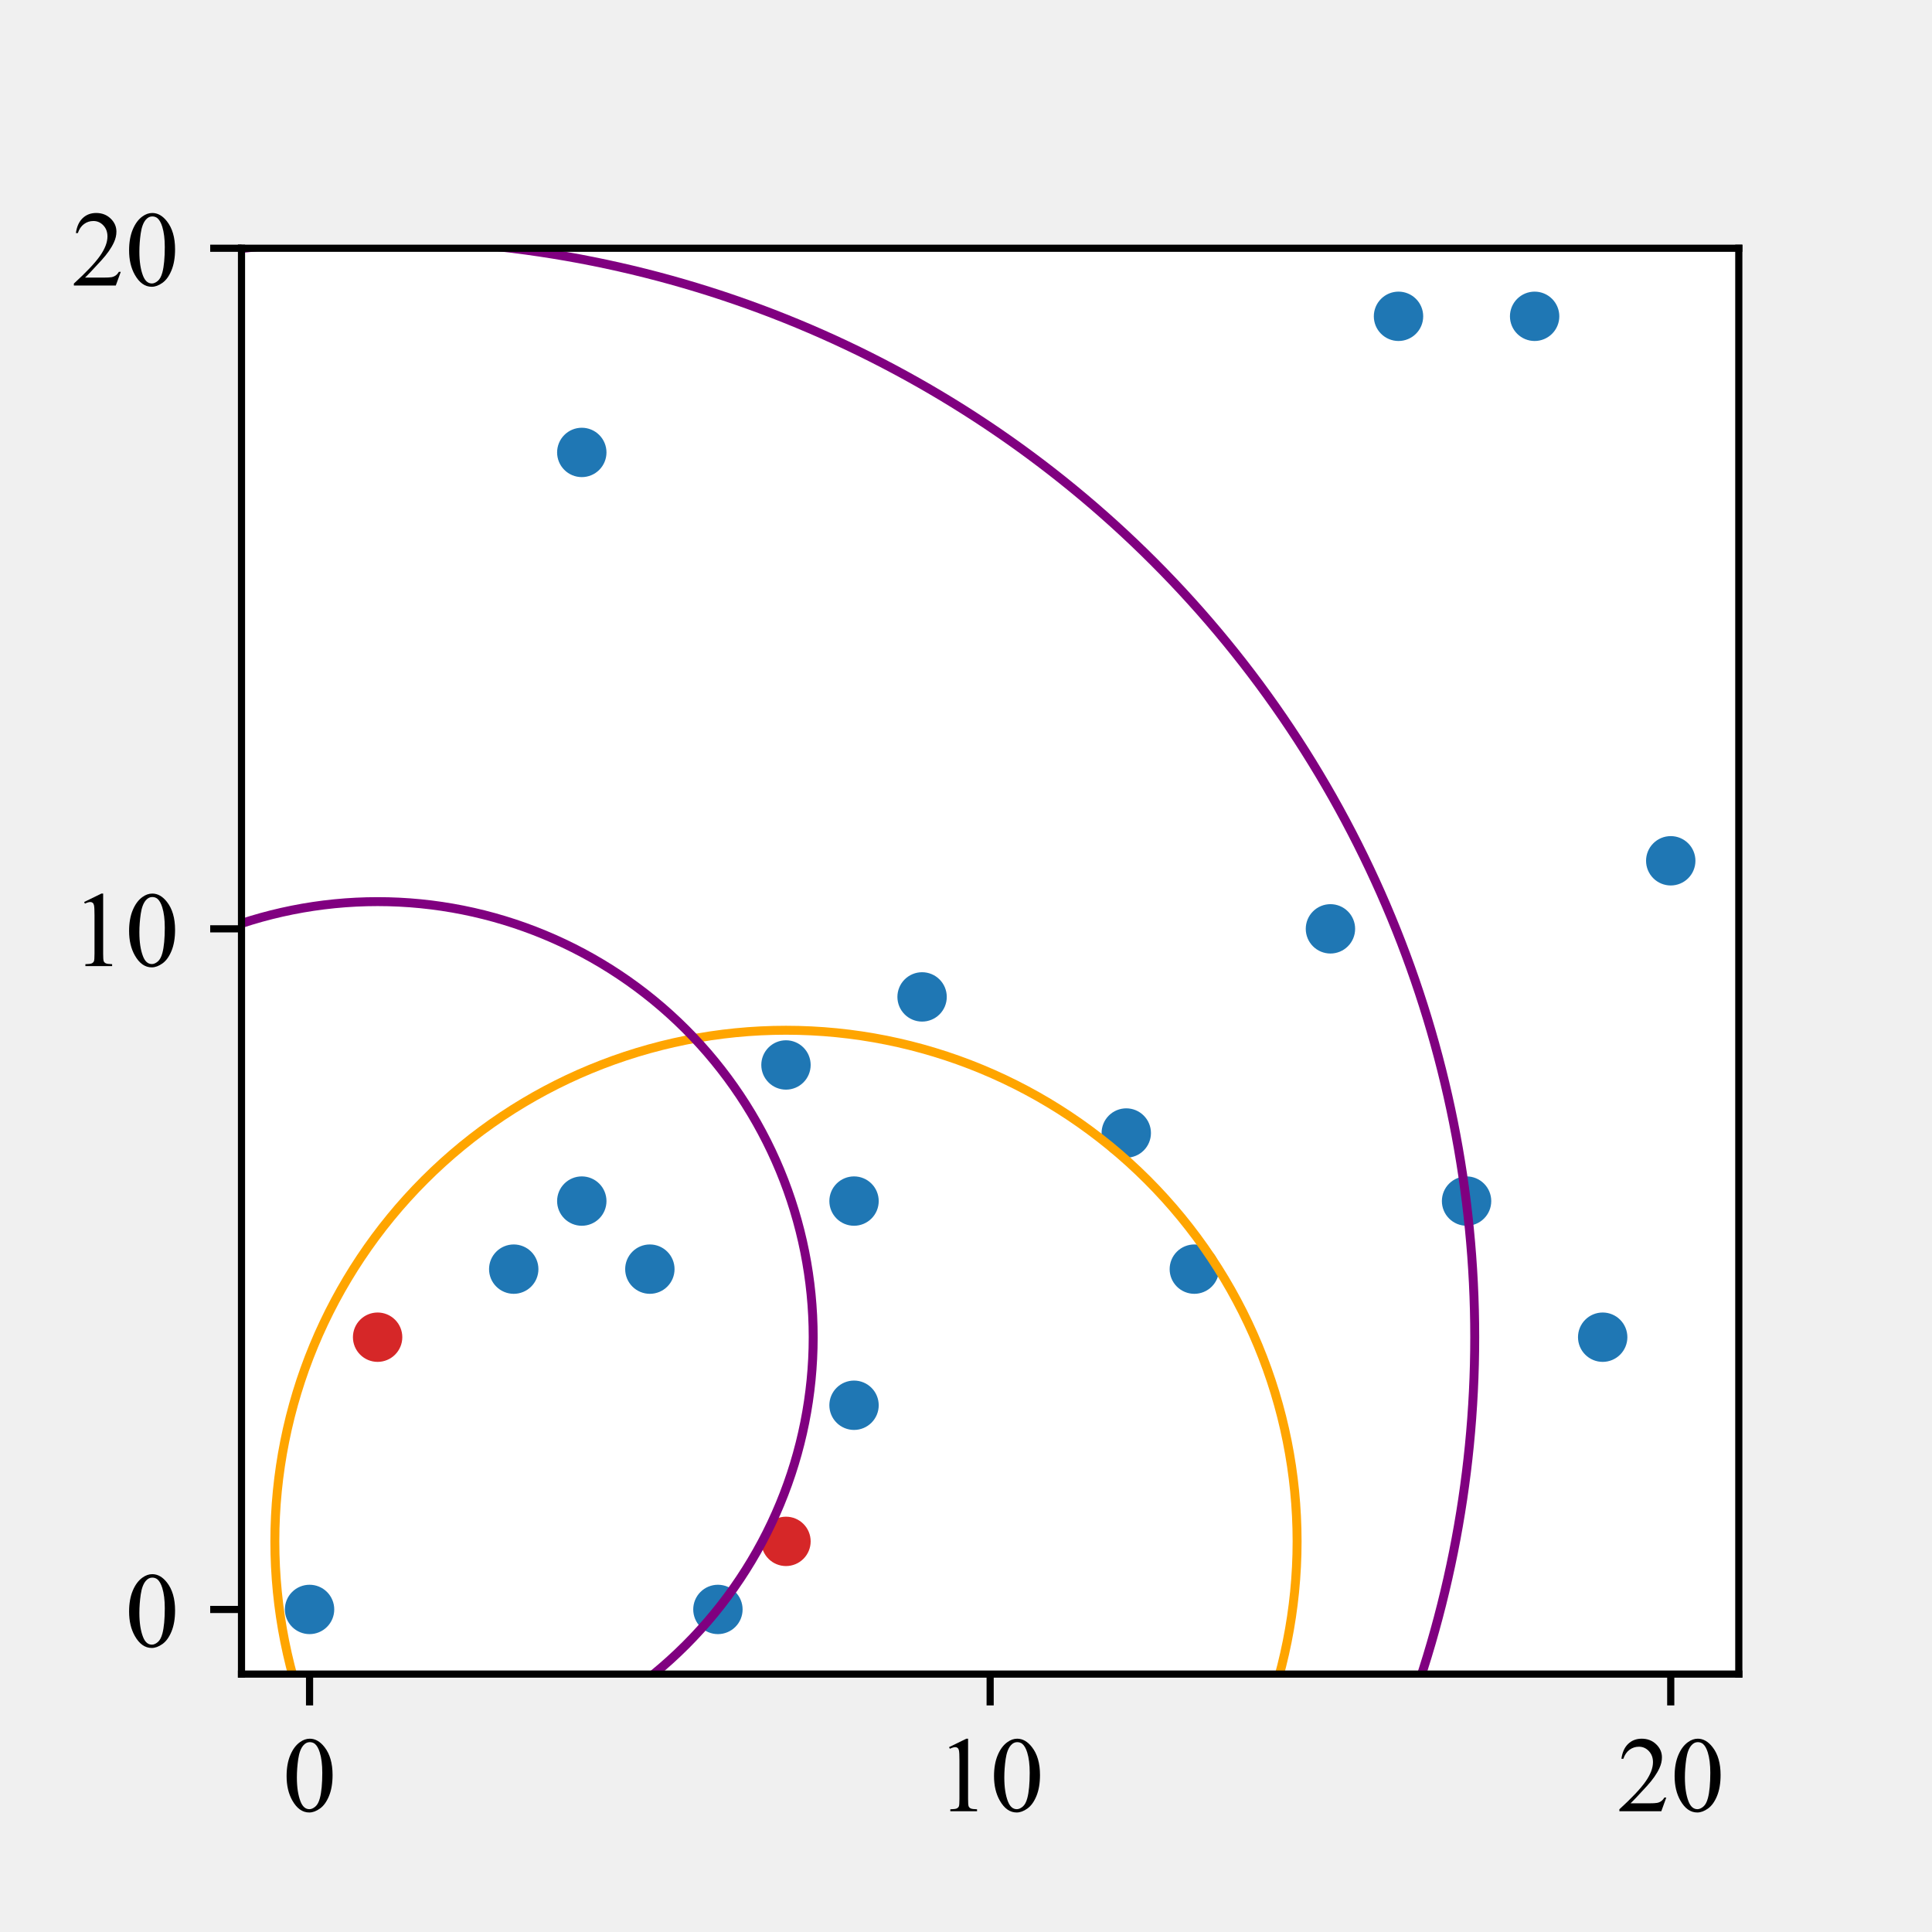
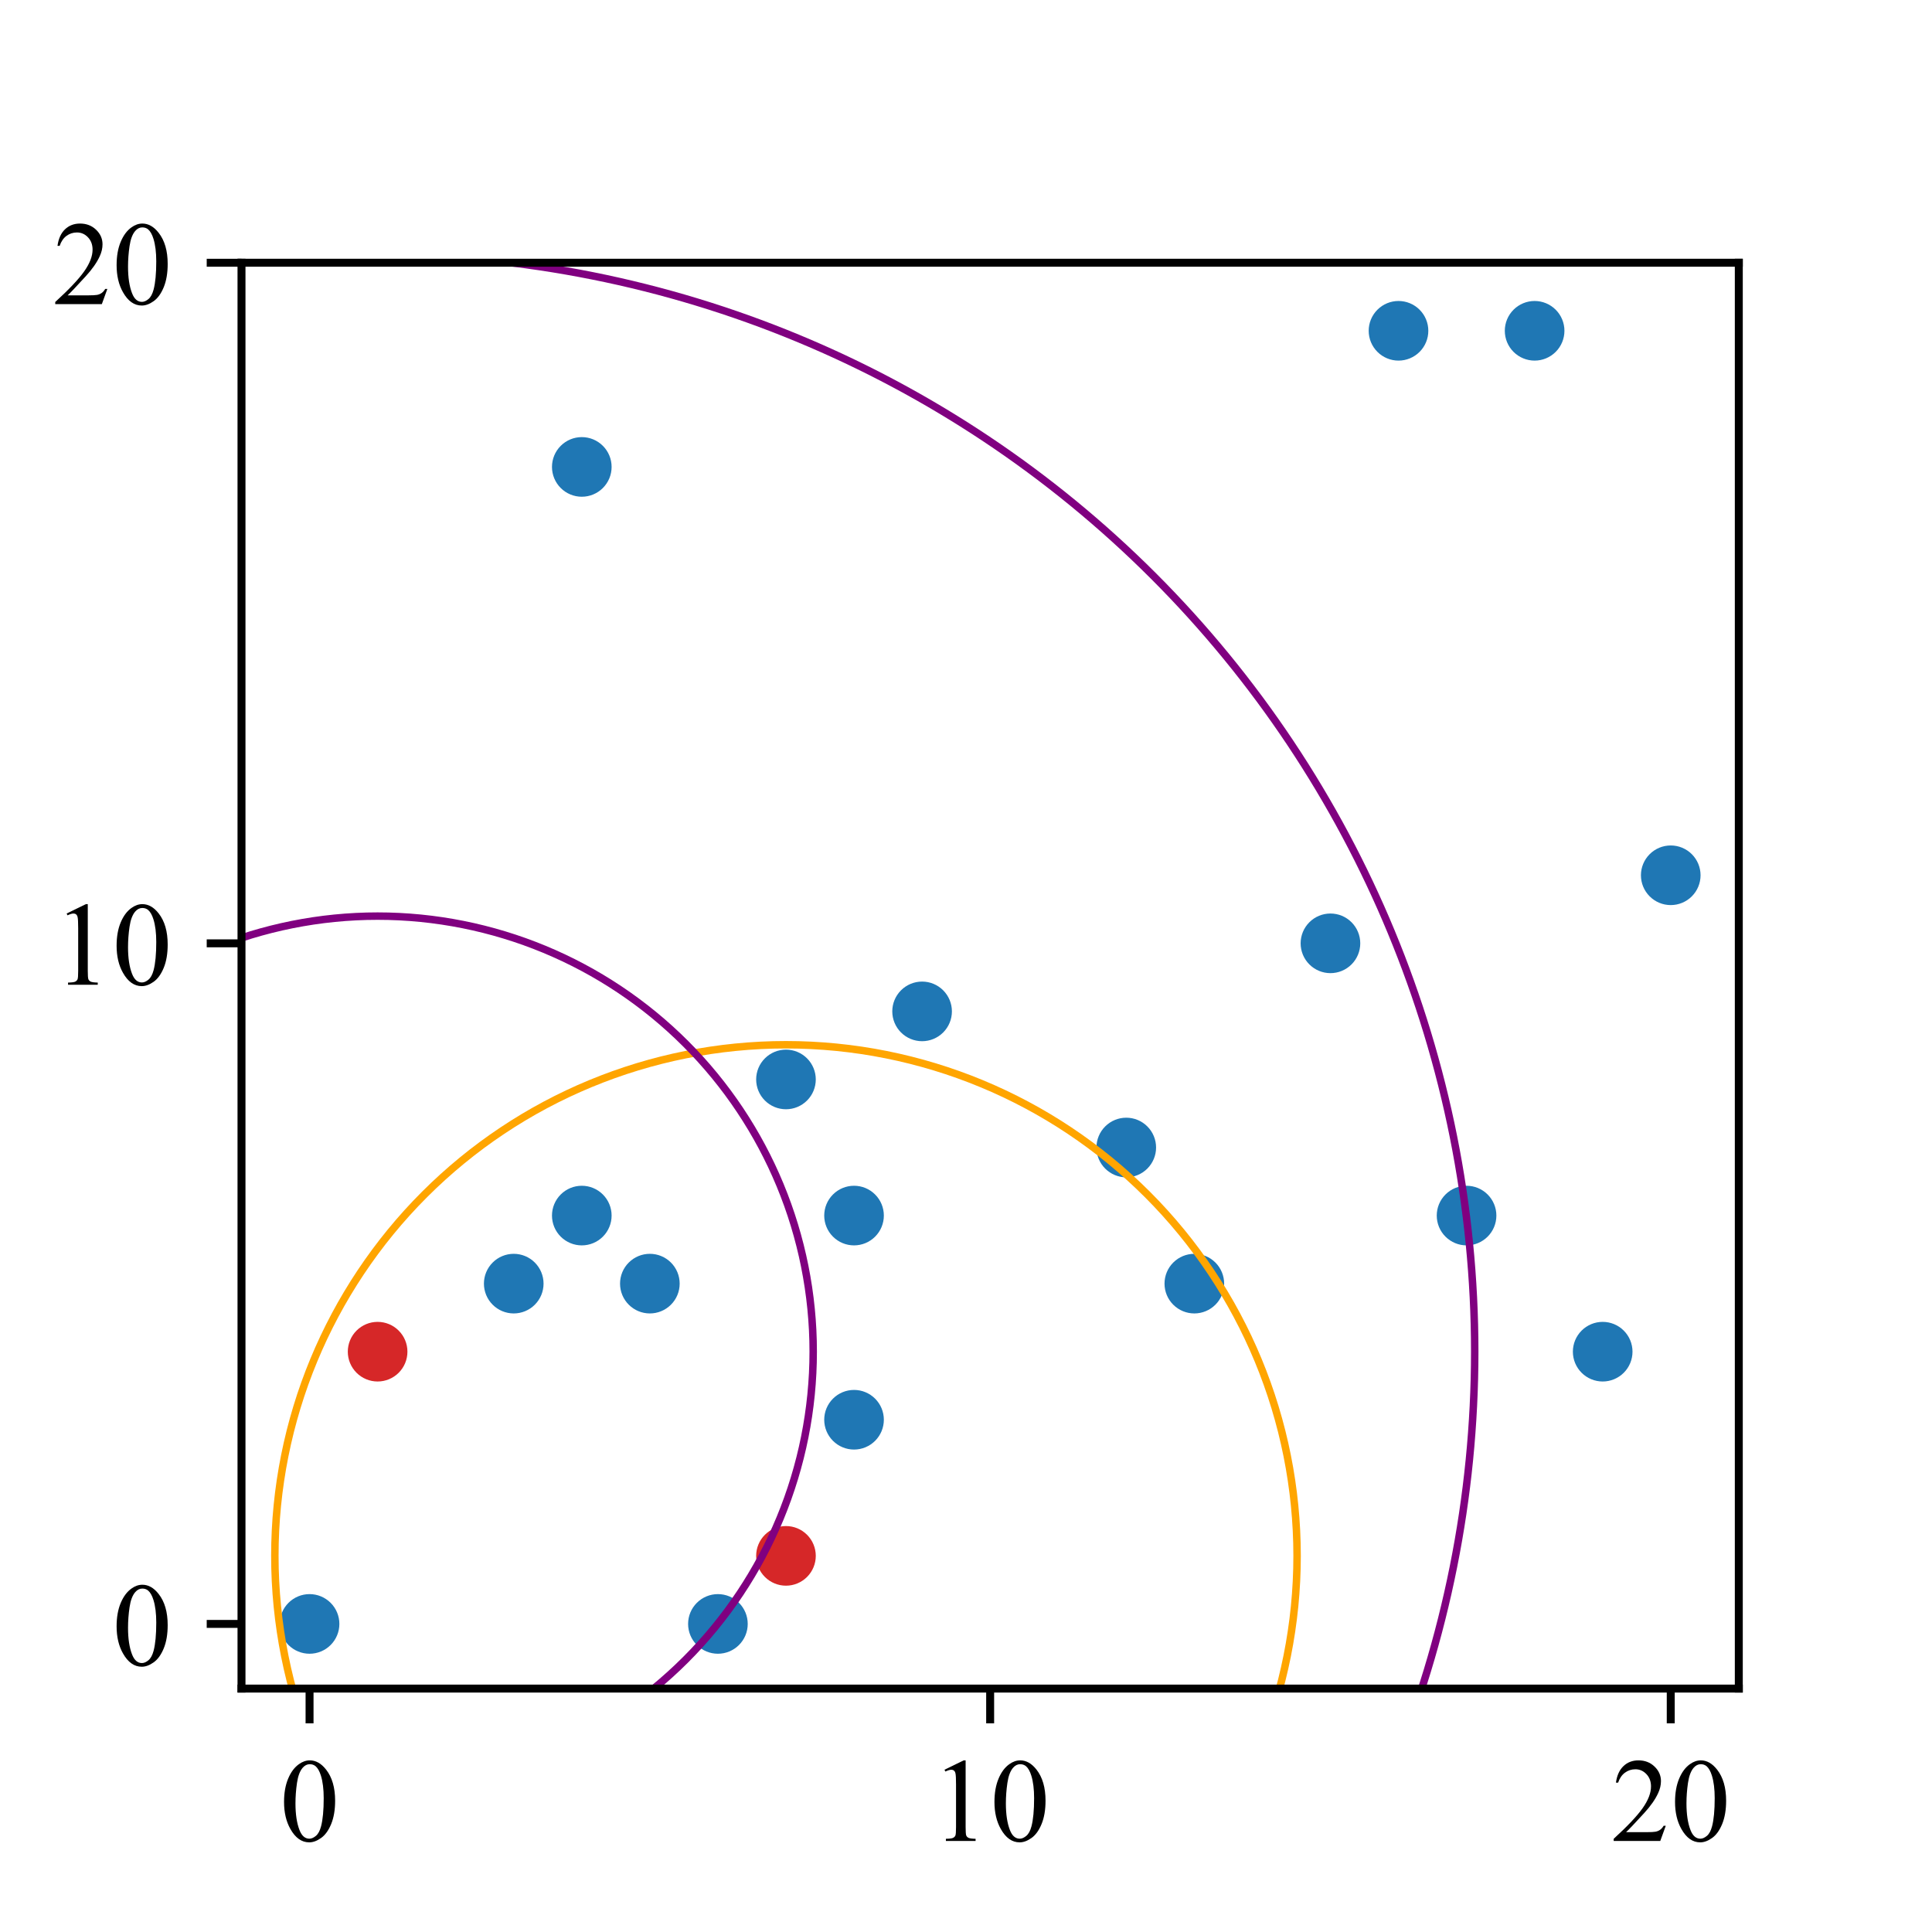
- <svg xmlns="http://www.w3.org/2000/svg" xmlns:xlink="http://www.w3.org/1999/xlink" width="216pt" height="216pt" viewBox="0 0 216 216" version="1.1">
+ <svg xmlns="http://www.w3.org/2000/svg" xmlns:xlink="http://www.w3.org/1999/xlink" width="194.4pt" height="194.4pt" viewBox="0 0 194.4 194.4" version="1.1">
  <defs>
    <style type="text/css">*{stroke-linejoin: round; stroke-linecap: butt}</style>
  </defs>
  <g id="figure_1">
    <g id="patch_1">
-       <path d="M 0 216  L 216 216  L 216 0  L 0 0  L 0 216  z " style="fill: none" />
+       <path d="M 0 194.4  L 194.4 194.4  L 194.4 0  L 0 0  z " style="fill: #ffffff" />
    </g>
    <g id="axes_1">
      <g id="patch_2">
-         <path d="M 27 187.165  L 194.4 187.165  L 194.4 27.755  L 27 27.755  z " style="fill: #ffffff" />
+         <path d="M 24.3 169.907  L 174.96 169.907  L 174.96 26.437  L 24.3 26.437  z " style="fill: #ffffff" />
      </g>
      <g id="PathCollection_1">
        <defs>
-           <path id="C0_0_7000279d3a" d="M 0 3  C 0.796 3 1.559 2.684 2.121 2.121  C 2.684 1.559 3 0.796 3 -0  C 3 -0.796 2.684 -1.559 2.121 -2.121  C 1.559 -2.684 0.796 -3 0 -3  C -0.796 -3 -1.559 -2.684 -2.121 -2.121  C -2.684 -1.559 -3 -0.796 -3 0  C -3 0.796 -2.684 1.559 -2.121 2.121  C -1.559 2.684 -0.796 3 0 3  z " />
+           <path id="C0_0_34744ad3b9" d="M 0 3  C 0.796 3 1.559 2.684 2.121 2.121  C 2.684 1.559 3 0.796 3 -0  C 3 -0.796 2.684 -1.559 2.121 -2.121  C 1.559 -2.684 0.796 -3 0 -3  C -0.796 -3 -1.559 -2.684 -2.121 -2.121  C -2.684 -1.559 -3 -0.796 -3 0  C -3 0.796 -2.684 1.559 -2.121 2.121  C -1.559 2.684 -0.796 3 0 3  z " />
        </defs>
-         <g clip-path="url(#pe117f43b88)">
-           <use xlink:href="#C0_0_7000279d3a" x="133.527" y="141.891" style="fill: #1f77b4; stroke: #ffffff; stroke-width: 0.48" />
-         </g>
-         <g clip-path="url(#pe117f43b88)">
-           <use xlink:href="#C0_0_7000279d3a" x="179.182" y="149.5" style="fill: #1f77b4; stroke: #ffffff; stroke-width: 0.48" />
-         </g>
-         <g clip-path="url(#pe117f43b88)">
-           <use xlink:href="#C0_0_7000279d3a" x="80.264" y="179.937" style="fill: #1f77b4; stroke: #ffffff; stroke-width: 0.48" />
-         </g>
-         <g clip-path="url(#pe117f43b88)">
-           <use xlink:href="#C0_0_7000279d3a" x="125.918" y="126.673" style="fill: #1f77b4; stroke: #ffffff; stroke-width: 0.48" />
-         </g>
-         <g clip-path="url(#pe117f43b88)">
-           <use xlink:href="#C0_0_7000279d3a" x="163.964" y="134.282" style="fill: #1f77b4; stroke: #ffffff; stroke-width: 0.48" />
-         </g>
-         <g clip-path="url(#pe117f43b88)">
-           <use xlink:href="#C0_0_7000279d3a" x="148.745" y="103.846" style="fill: #1f77b4; stroke: #ffffff; stroke-width: 0.48" />
-         </g>
-         <g clip-path="url(#pe117f43b88)">
-           <use xlink:href="#C0_0_7000279d3a" x="156.355" y="35.364" style="fill: #1f77b4; stroke: #ffffff; stroke-width: 0.48" />
-         </g>
-         <g clip-path="url(#pe117f43b88)">
-           <use xlink:href="#C0_0_7000279d3a" x="65.045" y="50.582" style="fill: #1f77b4; stroke: #ffffff; stroke-width: 0.48" />
-         </g>
-         <g clip-path="url(#pe117f43b88)">
-           <use xlink:href="#C0_0_7000279d3a" x="87.873" y="172.327" style="fill: #d62728; stroke: #ffffff; stroke-width: 0.48" />
-         </g>
-         <g clip-path="url(#pe117f43b88)">
-           <use xlink:href="#C0_0_7000279d3a" x="186.791" y="96.237" style="fill: #1f77b4; stroke: #ffffff; stroke-width: 0.48" />
-         </g>
-         <g clip-path="url(#pe117f43b88)">
-           <use xlink:href="#C0_0_7000279d3a" x="95.482" y="157.109" style="fill: #1f77b4; stroke: #ffffff; stroke-width: 0.48" />
-         </g>
-         <g clip-path="url(#pe117f43b88)">
-           <use xlink:href="#C0_0_7000279d3a" x="103.091" y="111.455" style="fill: #1f77b4; stroke: #ffffff; stroke-width: 0.48" />
-         </g>
-         <g clip-path="url(#pe117f43b88)">
-           <use xlink:href="#C0_0_7000279d3a" x="57.436" y="141.891" style="fill: #1f77b4; stroke: #ffffff; stroke-width: 0.48" />
-         </g>
-         <g clip-path="url(#pe117f43b88)">
-           <use xlink:href="#C0_0_7000279d3a" x="171.573" y="35.364" style="fill: #1f77b4; stroke: #ffffff; stroke-width: 0.48" />
-         </g>
-         <g clip-path="url(#pe117f43b88)">
-           <use xlink:href="#C0_0_7000279d3a" x="42.218" y="149.5" style="fill: #d62728; stroke: #ffffff; stroke-width: 0.48" />
-         </g>
-         <g clip-path="url(#pe117f43b88)">
-           <use xlink:href="#C0_0_7000279d3a" x="87.873" y="119.064" style="fill: #1f77b4; stroke: #ffffff; stroke-width: 0.48" />
-         </g>
-         <g clip-path="url(#pe117f43b88)">
-           <use xlink:href="#C0_0_7000279d3a" x="95.482" y="134.282" style="fill: #1f77b4; stroke: #ffffff; stroke-width: 0.48" />
-         </g>
-         <g clip-path="url(#pe117f43b88)">
-           <use xlink:href="#C0_0_7000279d3a" x="72.655" y="141.891" style="fill: #1f77b4; stroke: #ffffff; stroke-width: 0.48" />
-         </g>
-         <g clip-path="url(#pe117f43b88)">
-           <use xlink:href="#C0_0_7000279d3a" x="34.609" y="179.937" style="fill: #1f77b4; stroke: #ffffff; stroke-width: 0.48" />
-         </g>
-         <g clip-path="url(#pe117f43b88)">
-           <use xlink:href="#C0_0_7000279d3a" x="65.045" y="134.282" style="fill: #1f77b4; stroke: #ffffff; stroke-width: 0.48" />
+         <g clip-path="url(#p81093926c2)">
+           <use xlink:href="#C0_0_34744ad3b9" x="120.175" y="129.16" style="fill: #1f77b4" />
+         </g>
+         <g clip-path="url(#p81093926c2)">
+           <use xlink:href="#C0_0_34744ad3b9" x="161.264" y="136.008" style="fill: #1f77b4" />
+         </g>
+         <g clip-path="url(#p81093926c2)">
+           <use xlink:href="#C0_0_34744ad3b9" x="72.237" y="163.401" style="fill: #1f77b4" />
+         </g>
+         <g clip-path="url(#p81093926c2)">
+           <use xlink:href="#C0_0_34744ad3b9" x="113.326" y="115.464" style="fill: #1f77b4" />
+         </g>
+         <g clip-path="url(#p81093926c2)">
+           <use xlink:href="#C0_0_34744ad3b9" x="147.567" y="122.312" style="fill: #1f77b4" />
+         </g>
+         <g clip-path="url(#p81093926c2)">
+           <use xlink:href="#C0_0_34744ad3b9" x="133.871" y="94.919" style="fill: #1f77b4" />
+         </g>
+         <g clip-path="url(#p81093926c2)">
+           <use xlink:href="#C0_0_34744ad3b9" x="140.719" y="33.285" style="fill: #1f77b4" />
+         </g>
+         <g clip-path="url(#p81093926c2)">
+           <use xlink:href="#C0_0_34744ad3b9" x="58.541" y="46.982" style="fill: #1f77b4" />
+         </g>
+         <g clip-path="url(#p81093926c2)">
+           <use xlink:href="#C0_0_34744ad3b9" x="79.085" y="156.553" style="fill: #d62728" />
+         </g>
+         <g clip-path="url(#p81093926c2)">
+           <use xlink:href="#C0_0_34744ad3b9" x="168.112" y="88.071" style="fill: #1f77b4" />
+         </g>
+         <g clip-path="url(#p81093926c2)">
+           <use xlink:href="#C0_0_34744ad3b9" x="85.934" y="142.856" style="fill: #1f77b4" />
+         </g>
+         <g clip-path="url(#p81093926c2)">
+           <use xlink:href="#C0_0_34744ad3b9" x="92.782" y="101.767" style="fill: #1f77b4" />
+         </g>
+         <g clip-path="url(#p81093926c2)">
+           <use xlink:href="#C0_0_34744ad3b9" x="51.693" y="129.16" style="fill: #1f77b4" />
+         </g>
+         <g clip-path="url(#p81093926c2)">
+           <use xlink:href="#C0_0_34744ad3b9" x="154.415" y="33.285" style="fill: #1f77b4" />
+         </g>
+         <g clip-path="url(#p81093926c2)">
+           <use xlink:href="#C0_0_34744ad3b9" x="37.996" y="136.008" style="fill: #d62728" />
+         </g>
+         <g clip-path="url(#p81093926c2)">
+           <use xlink:href="#C0_0_34744ad3b9" x="79.085" y="108.615" style="fill: #1f77b4" />
+         </g>
+         <g clip-path="url(#p81093926c2)">
+           <use xlink:href="#C0_0_34744ad3b9" x="85.934" y="122.312" style="fill: #1f77b4" />
+         </g>
+         <g clip-path="url(#p81093926c2)">
+           <use xlink:href="#C0_0_34744ad3b9" x="65.389" y="129.16" style="fill: #1f77b4" />
+         </g>
+         <g clip-path="url(#p81093926c2)">
+           <use xlink:href="#C0_0_34744ad3b9" x="31.148" y="163.401" style="fill: #1f77b4" />
+         </g>
+         <g clip-path="url(#p81093926c2)">
+           <use xlink:href="#C0_0_34744ad3b9" x="58.541" y="122.312" style="fill: #1f77b4" />
        </g>
      </g>
      <g id="PathCollection_2" />
      <g id="PathCollection_3" />
      <g id="patch_3">
-         <path d="M 87.873 229.472  C 103.028 229.472 117.564 223.451 128.28 212.735  C 138.996 202.019 145.017 187.482 145.017 172.327  C 145.017 157.173 138.996 142.636 128.28 131.92  C 117.564 121.204 103.028 115.183 87.873 115.183  C 72.718 115.183 58.182 121.204 47.466 131.92  C 36.75 142.636 30.728 157.173 30.728 172.327  C 30.728 187.482 36.75 202.019 47.466 212.735  C 58.182 223.451 72.718 229.472 87.873 229.472  " clip-path="url(#pe117f43b88)" style="fill: none; stroke: #ffa500; stroke-linejoin: miter" />
+         <path d="M 79.085 207.983  C 92.725 207.983 105.807 202.564 115.452 192.919  C 125.096 183.275 130.515 170.192 130.515 156.553  C 130.515 142.913 125.096 129.831 115.452 120.186  C 105.807 110.542 92.725 105.123 79.085 105.123  C 65.446 105.123 52.364 110.542 42.719 120.186  C 33.075 129.831 27.656 142.913 27.656 156.553  C 27.656 170.192 33.075 183.275 42.719 192.919  C 52.364 202.564 65.446 207.983 79.085 207.983  " clip-path="url(#p81093926c2)" style="fill: none; stroke: #ffa500; stroke-width: 0.75; stroke-linejoin: miter" />
      </g>
      <g id="patch_4">
-         <path d="M 42.218 198.198  C 55.133 198.198 67.521 193.067 76.653 183.935  C 85.785 174.803 90.916 162.415 90.916 149.5  C 90.916 136.585 85.785 124.198 76.653 115.065  C 67.521 105.933 55.133 100.802 42.218 100.802  C 29.303 100.802 16.916 105.933 7.783 115.065  C -1.349 124.198 -6.48 136.585 -6.48 149.5  C -6.48 162.415 -1.349 174.803 7.783 183.935  C 16.916 193.067 29.303 198.198 42.218 198.198  L 42.218 198.198  z " clip-path="url(#pe117f43b88)" style="fill: none; stroke: #800080; stroke-linejoin: miter" />
+         <path d="M 37.996 179.837  C 49.62 179.837 60.769 175.219 68.988 167  C 77.207 158.781 81.825 147.632 81.825 136.008  C 81.825 124.385 77.207 113.236 68.988 105.017  C 60.769 96.798 49.62 92.18 37.996 92.18  C 26.373 92.18 15.224 96.798 7.005 105.017  C -1.214 113.236 -5.832 124.385 -5.832 136.008  C -5.832 147.632 -1.214 158.781 7.005 167  C 15.224 175.219 26.373 179.837 37.996 179.837  L 37.996 179.837  z " clip-path="url(#p81093926c2)" style="fill: none; stroke: #800080; stroke-width: 0.75; stroke-linejoin: miter" />
      </g>
      <g id="patch_5">
-         <path d="M 42.218 272.159  C 74.748 272.159 105.949 259.235 128.951 236.233  C 151.953 213.231 164.877 182.03 164.877 149.5  C 164.877 116.971 151.953 85.769 128.951 62.768  C 105.949 39.766 74.748 26.842 42.218 26.842  C 9.689 26.842 -21.513 39.766 -44.515 62.768  C -67.516 85.769 -80.44 116.971 -80.44 149.5  C -80.44 182.03 -67.516 213.231 -44.515 236.233  C -21.513 259.235 9.689 272.159 42.218 272.159  " clip-path="url(#pe117f43b88)" style="fill: none; stroke: #800080; stroke-linejoin: miter" />
+         <path d="M 37.996 246.401  C 67.273 246.401 95.354 234.769 116.056 214.068  C 136.757 193.366 148.389 165.285 148.389 136.008  C 148.389 106.732 136.757 78.65 116.056 57.949  C 95.354 37.247 67.273 25.616 37.996 25.616  C 8.72 25.616 -19.361 37.247 -40.063 57.949  C -60.765 78.65 -72.396 106.732 -72.396 136.008  C -72.396 165.285 -60.765 193.366 -40.063 214.068  C -19.361 234.769 8.72 246.401 37.996 246.401  " clip-path="url(#p81093926c2)" style="fill: none; stroke: #800080; stroke-width: 0.75; stroke-linejoin: miter" />
      </g>
      <g id="matplotlib.axis_1">
        <g id="xtick_1">
          <g id="line2d_1">
            <defs>
-               <path id="mf63cfe6ff9" d="M 0 0  L 0 3.5  " style="stroke: #000000; stroke-width: 0.8" />
+               <path id="md6bb41917f" d="M 0 0  L 0 3.5  " style="stroke: #000000; stroke-width: 0.8" />
            </defs>
            <g>
-               <use xlink:href="#mf63cfe6ff9" x="34.609" y="187.165" style="stroke: #000000; stroke-width: 0.8" />
+               <use xlink:href="#md6bb41917f" x="31.148" y="169.907" style="stroke: #000000; stroke-width: 0.8" />
            </g>
          </g>
          <g id="text_1">
-             <g transform="translate(31.60909 202.4977)scale(0.12 -0.12)">
+             <g transform="translate(28.14818 185.2392) scale(0.12 -0.12)">
              <defs>
                <path id="TimesNewRomanPSMT-30" d="M 231 2094  Q 231 2819 450 3342  Q 669 3866 1031 4122  Q 1313 4325 1613 4325  Q 2100 4325 2488 3828  Q 2972 3213 2972 2159  Q 2972 1422 2759 906  Q 2547 391 2217 158  Q 1888 -75 1581 -75  Q 975 -75 572 641  Q 231 1244 231 2094  z M 844 2016  Q 844 1141 1059 588  Q 1238 122 1591 122  Q 1759 122 1940 273  Q 2122 425 2216 781  Q 2359 1319 2359 2297  Q 2359 3022 2209 3506  Q 2097 3866 1919 4016  Q 1791 4119 1609 4119  Q 1397 4119 1231 3928  Q 1006 3669 925 3112  Q 844 2556 844 2016  z " transform="scale(0.015625)" />
              </defs>
              <use xlink:href="#TimesNewRomanPSMT-30" />
            </g>
          </g>
        </g>
        <g id="xtick_2">
          <g id="line2d_2">
            <g>
-               <use xlink:href="#mf63cfe6ff9" x="110.7" y="187.165" style="stroke: #000000; stroke-width: 0.8" />
+               <use xlink:href="#md6bb41917f" x="99.63" y="169.907" style="stroke: #000000; stroke-width: 0.8" />
            </g>
          </g>
          <g id="text_2">
-             <g transform="translate(104.7 202.4977)scale(0.12 -0.12)">
+             <g transform="translate(93.63 185.2392) scale(0.12 -0.12)">
              <defs>
                <path id="TimesNewRomanPSMT-31" d="M 750 3822  L 1781 4325  L 1884 4325  L 1884 747  Q 1884 391 1914 303  Q 1944 216 2037 169  Q 2131 122 2419 116  L 2419 0  L 825 0  L 825 116  Q 1125 122 1212 167  Q 1300 213 1334 289  Q 1369 366 1369 747  L 1369 3034  Q 1369 3497 1338 3628  Q 1316 3728 1258 3775  Q 1200 3822 1119 3822  Q 1003 3822 797 3725  L 750 3822  z " transform="scale(0.015625)" />
              </defs>
              <use xlink:href="#TimesNewRomanPSMT-31" />
              <use xlink:href="#TimesNewRomanPSMT-30" x="50" />
            </g>
          </g>
        </g>
        <g id="xtick_3">
          <g id="line2d_3">
            <g>
-               <use xlink:href="#mf63cfe6ff9" x="186.791" y="187.165" style="stroke: #000000; stroke-width: 0.8" />
+               <use xlink:href="#md6bb41917f" x="168.112" y="169.907" style="stroke: #000000; stroke-width: 0.8" />
            </g>
          </g>
          <g id="text_3">
-             <g transform="translate(180.7909 202.4977)scale(0.12 -0.12)">
+             <g transform="translate(162.1118 185.2392) scale(0.12 -0.12)">
              <defs>
                <path id="TimesNewRomanPSMT-32" d="M 2934 816  L 2638 0  L 138 0  L 138 116  Q 1241 1122 1691 1759  Q 2141 2397 2141 2925  Q 2141 3328 1894 3587  Q 1647 3847 1303 3847  Q 991 3847 742 3664  Q 494 3481 375 3128  L 259 3128  Q 338 3706 661 4015  Q 984 4325 1469 4325  Q 1984 4325 2329 3994  Q 2675 3663 2675 3213  Q 2675 2891 2525 2569  Q 2294 2063 1775 1497  Q 997 647 803 472  L 1909 472  Q 2247 472 2383 497  Q 2519 522 2628 598  Q 2738 675 2819 816  L 2934 816  z " transform="scale(0.015625)" />
              </defs>
              <use xlink:href="#TimesNewRomanPSMT-32" />
              <use xlink:href="#TimesNewRomanPSMT-30" x="50" />
            </g>
          </g>
        </g>
      </g>
      <g id="matplotlib.axis_2">
        <g id="ytick_1">
          <g id="line2d_4">
            <defs>
-               <path id="mcafad7f68b" d="M 0 0  L -3.5 0  " style="stroke: #000000; stroke-width: 0.8" />
+               <path id="m8d7607f1ee" d="M 0 0  L -3.5 0  " style="stroke: #000000; stroke-width: 0.8" />
            </defs>
            <g>
-               <use xlink:href="#mcafad7f68b" x="27" y="179.937" style="stroke: #000000; stroke-width: 0.8" />
+               <use xlink:href="#m8d7607f1ee" x="24.3" y="163.401" style="stroke: #000000; stroke-width: 0.8" />
            </g>
          </g>
          <g id="text_4">
-             <g transform="translate(14 184.1028)scale(0.12 -0.12)">
+             <g transform="translate(11.3 167.5672) scale(0.12 -0.12)">
              <use xlink:href="#TimesNewRomanPSMT-30" />
            </g>
          </g>
        </g>
        <g id="ytick_2">
          <g id="line2d_5">
            <g>
-               <use xlink:href="#mcafad7f68b" x="27" y="103.846" style="stroke: #000000; stroke-width: 0.8" />
+               <use xlink:href="#m8d7607f1ee" x="24.3" y="94.919" style="stroke: #000000; stroke-width: 0.8" />
            </g>
          </g>
          <g id="text_5">
-             <g transform="translate(8 108.0119)scale(0.12 -0.12)">
+             <g transform="translate(5.3 99.08536) scale(0.12 -0.12)">
              <use xlink:href="#TimesNewRomanPSMT-31" />
              <use xlink:href="#TimesNewRomanPSMT-30" x="50" />
            </g>
          </g>
        </g>
        <g id="ytick_3">
          <g id="line2d_6">
            <g>
-               <use xlink:href="#mcafad7f68b" x="27" y="27.755" style="stroke: #000000; stroke-width: 0.8" />
+               <use xlink:href="#m8d7607f1ee" x="24.3" y="26.437" style="stroke: #000000; stroke-width: 0.8" />
            </g>
          </g>
          <g id="text_6">
-             <g transform="translate(8 31.92102)scale(0.12 -0.12)">
+             <g transform="translate(5.3 30.60355) scale(0.12 -0.12)">
              <use xlink:href="#TimesNewRomanPSMT-32" />
              <use xlink:href="#TimesNewRomanPSMT-30" x="50" />
            </g>
          </g>
        </g>
      </g>
      <g id="patch_6">
-         <path d="M 27 187.165  L 27 27.755  " style="fill: none; stroke: #000000; stroke-width: 0.8; stroke-linejoin: miter; stroke-linecap: square" />
+         <path d="M 24.3 169.907  L 24.3 26.437  " style="fill: none; stroke: #000000; stroke-width: 0.8; stroke-linejoin: miter; stroke-linecap: square" />
      </g>
      <g id="patch_7">
-         <path d="M 194.4 187.165  L 194.4 27.755  " style="fill: none; stroke: #000000; stroke-width: 0.8; stroke-linejoin: miter; stroke-linecap: square" />
+         <path d="M 174.96 169.907  L 174.96 26.437  " style="fill: none; stroke: #000000; stroke-width: 0.8; stroke-linejoin: miter; stroke-linecap: square" />
      </g>
      <g id="patch_8">
-         <path d="M 27 187.165  L 194.4 187.165  " style="fill: none; stroke: #000000; stroke-width: 0.8; stroke-linejoin: miter; stroke-linecap: square" />
+         <path d="M 24.3 169.907  L 174.96 169.907  " style="fill: none; stroke: #000000; stroke-width: 0.8; stroke-linejoin: miter; stroke-linecap: square" />
      </g>
      <g id="patch_9">
-         <path d="M 27 27.755  L 194.4 27.755  " style="fill: none; stroke: #000000; stroke-width: 0.8; stroke-linejoin: miter; stroke-linecap: square" />
+         <path d="M 24.3 26.437  L 174.96 26.437  " style="fill: none; stroke: #000000; stroke-width: 0.8; stroke-linejoin: miter; stroke-linecap: square" />
      </g>
    </g>
  </g>
  <defs>
-     <clipPath id="pe117f43b88">
-       <rect x="27" y="27.755" width="167.4" height="159.41" />
+     <clipPath id="p81093926c2">
+       <rect x="24.3" y="26.437" width="150.66" height="143.469" />
    </clipPath>
  </defs>
</svg>
